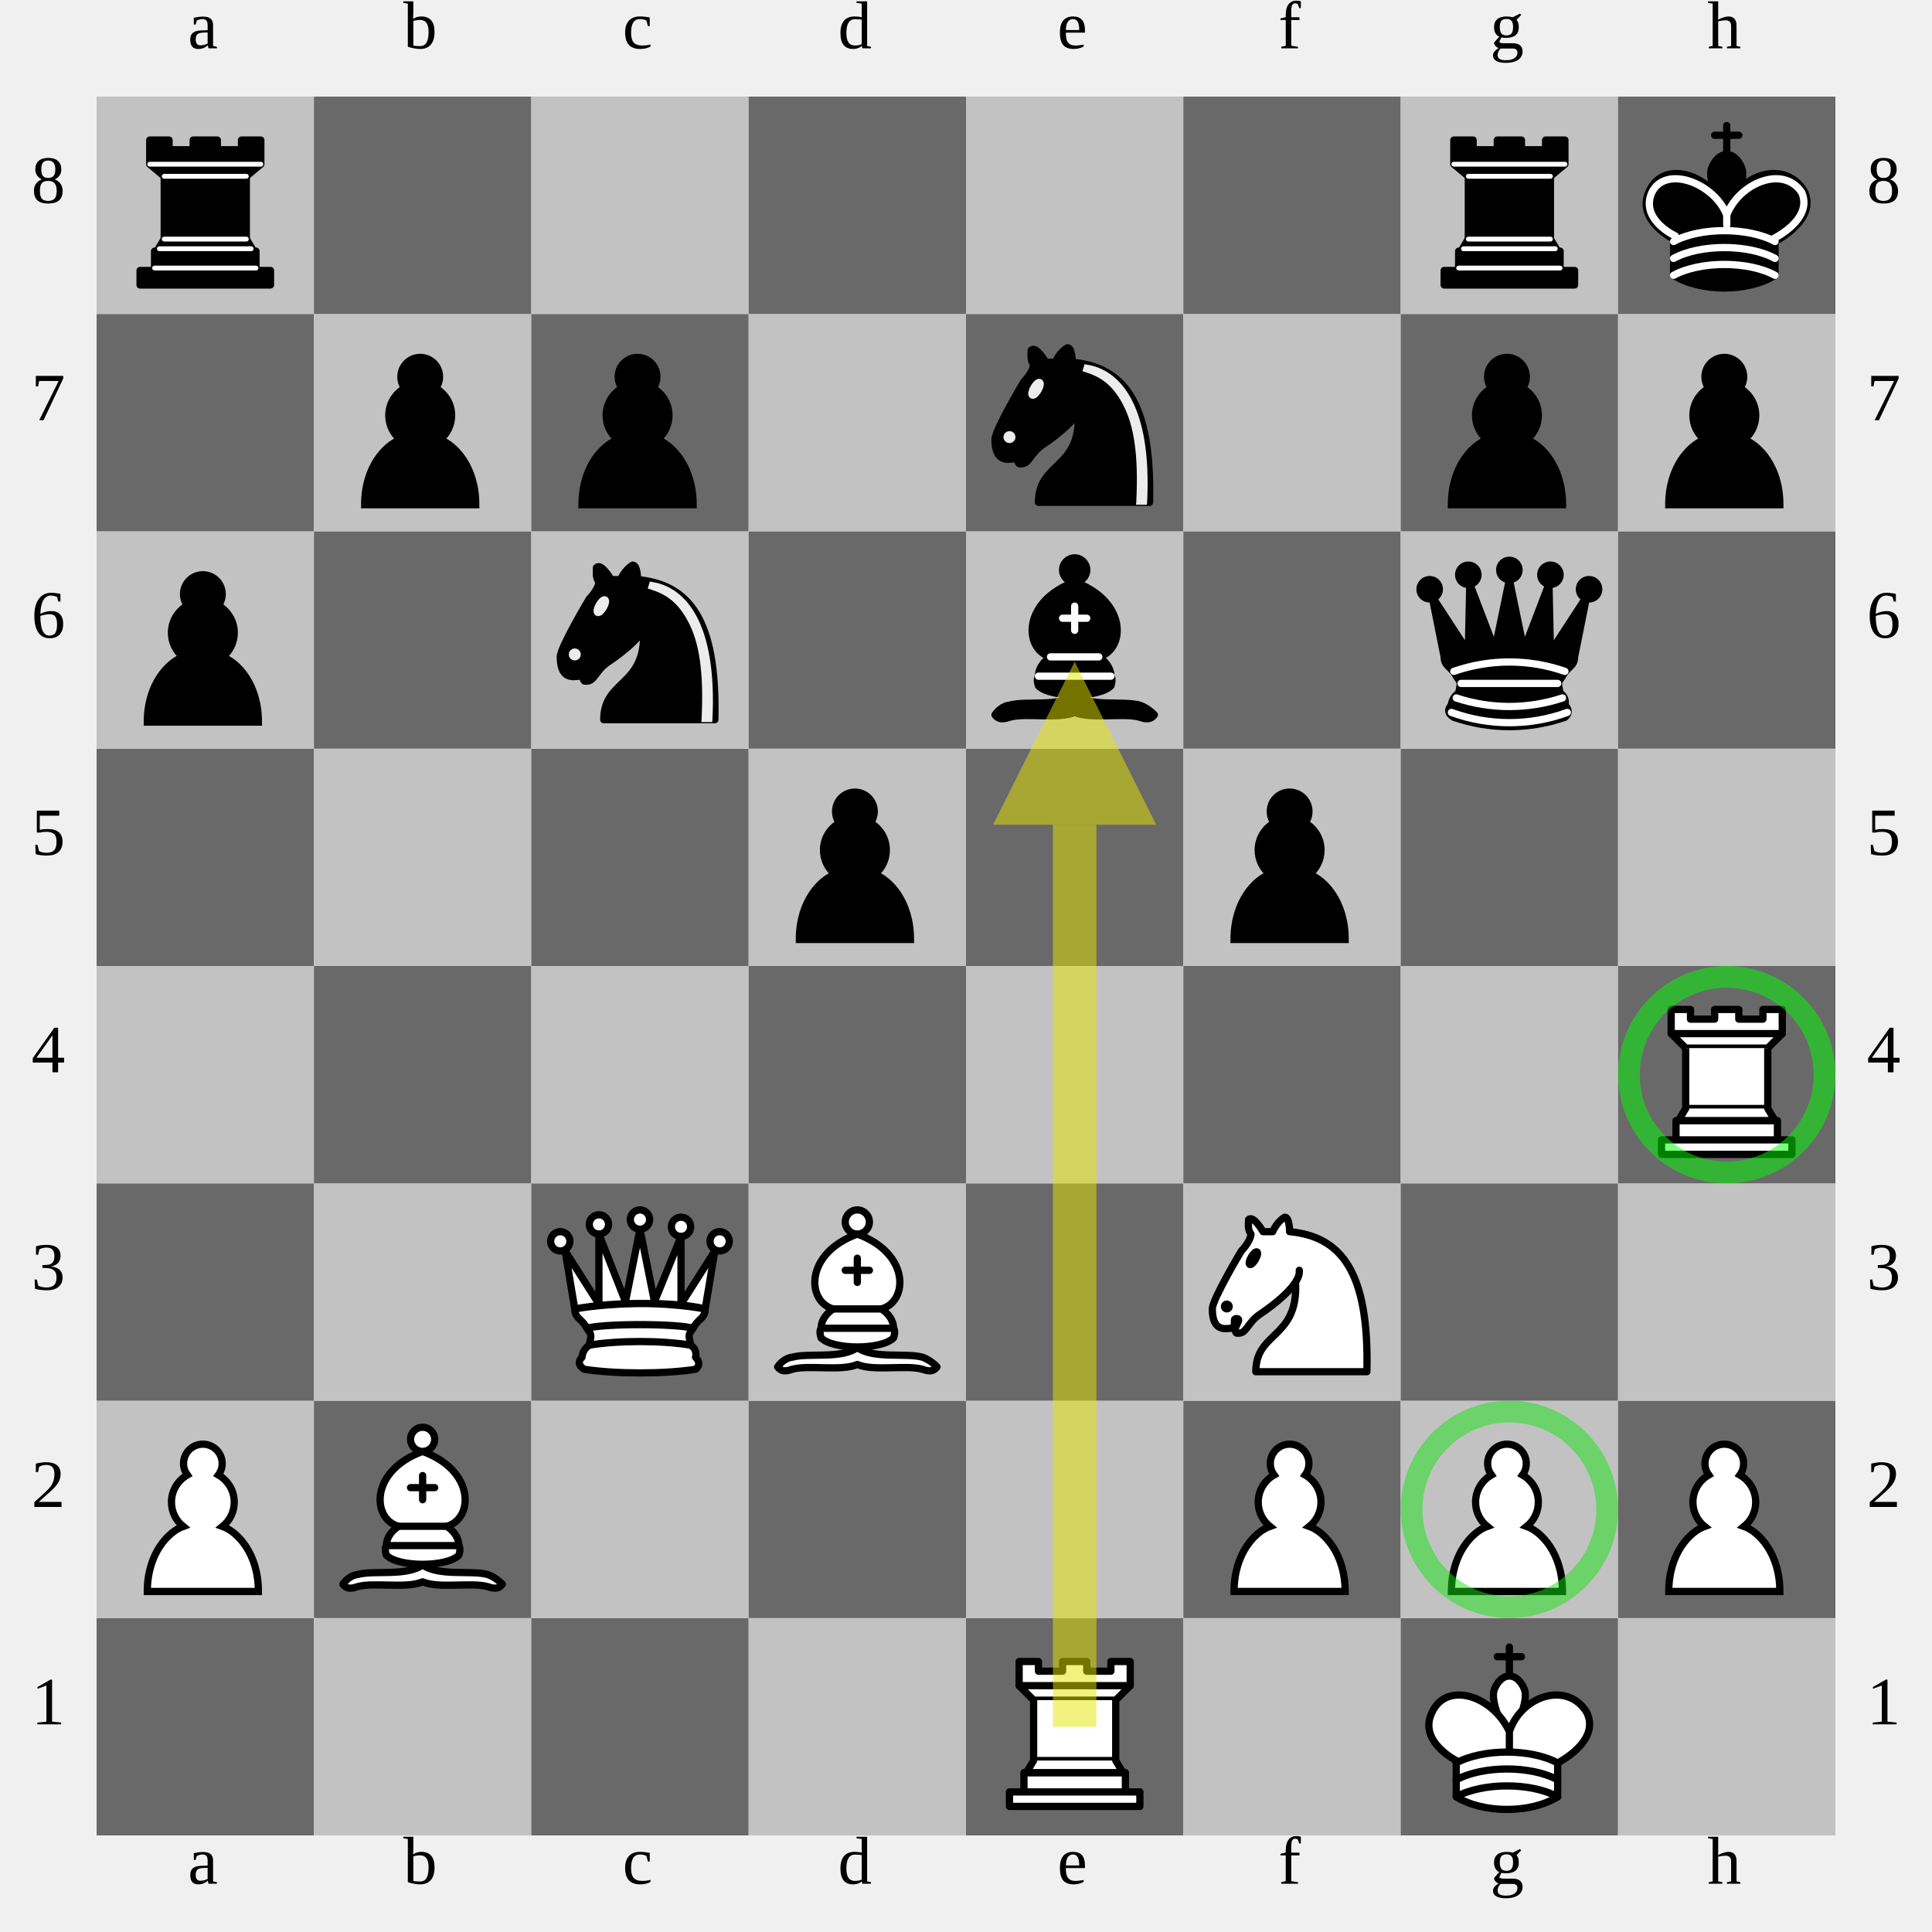
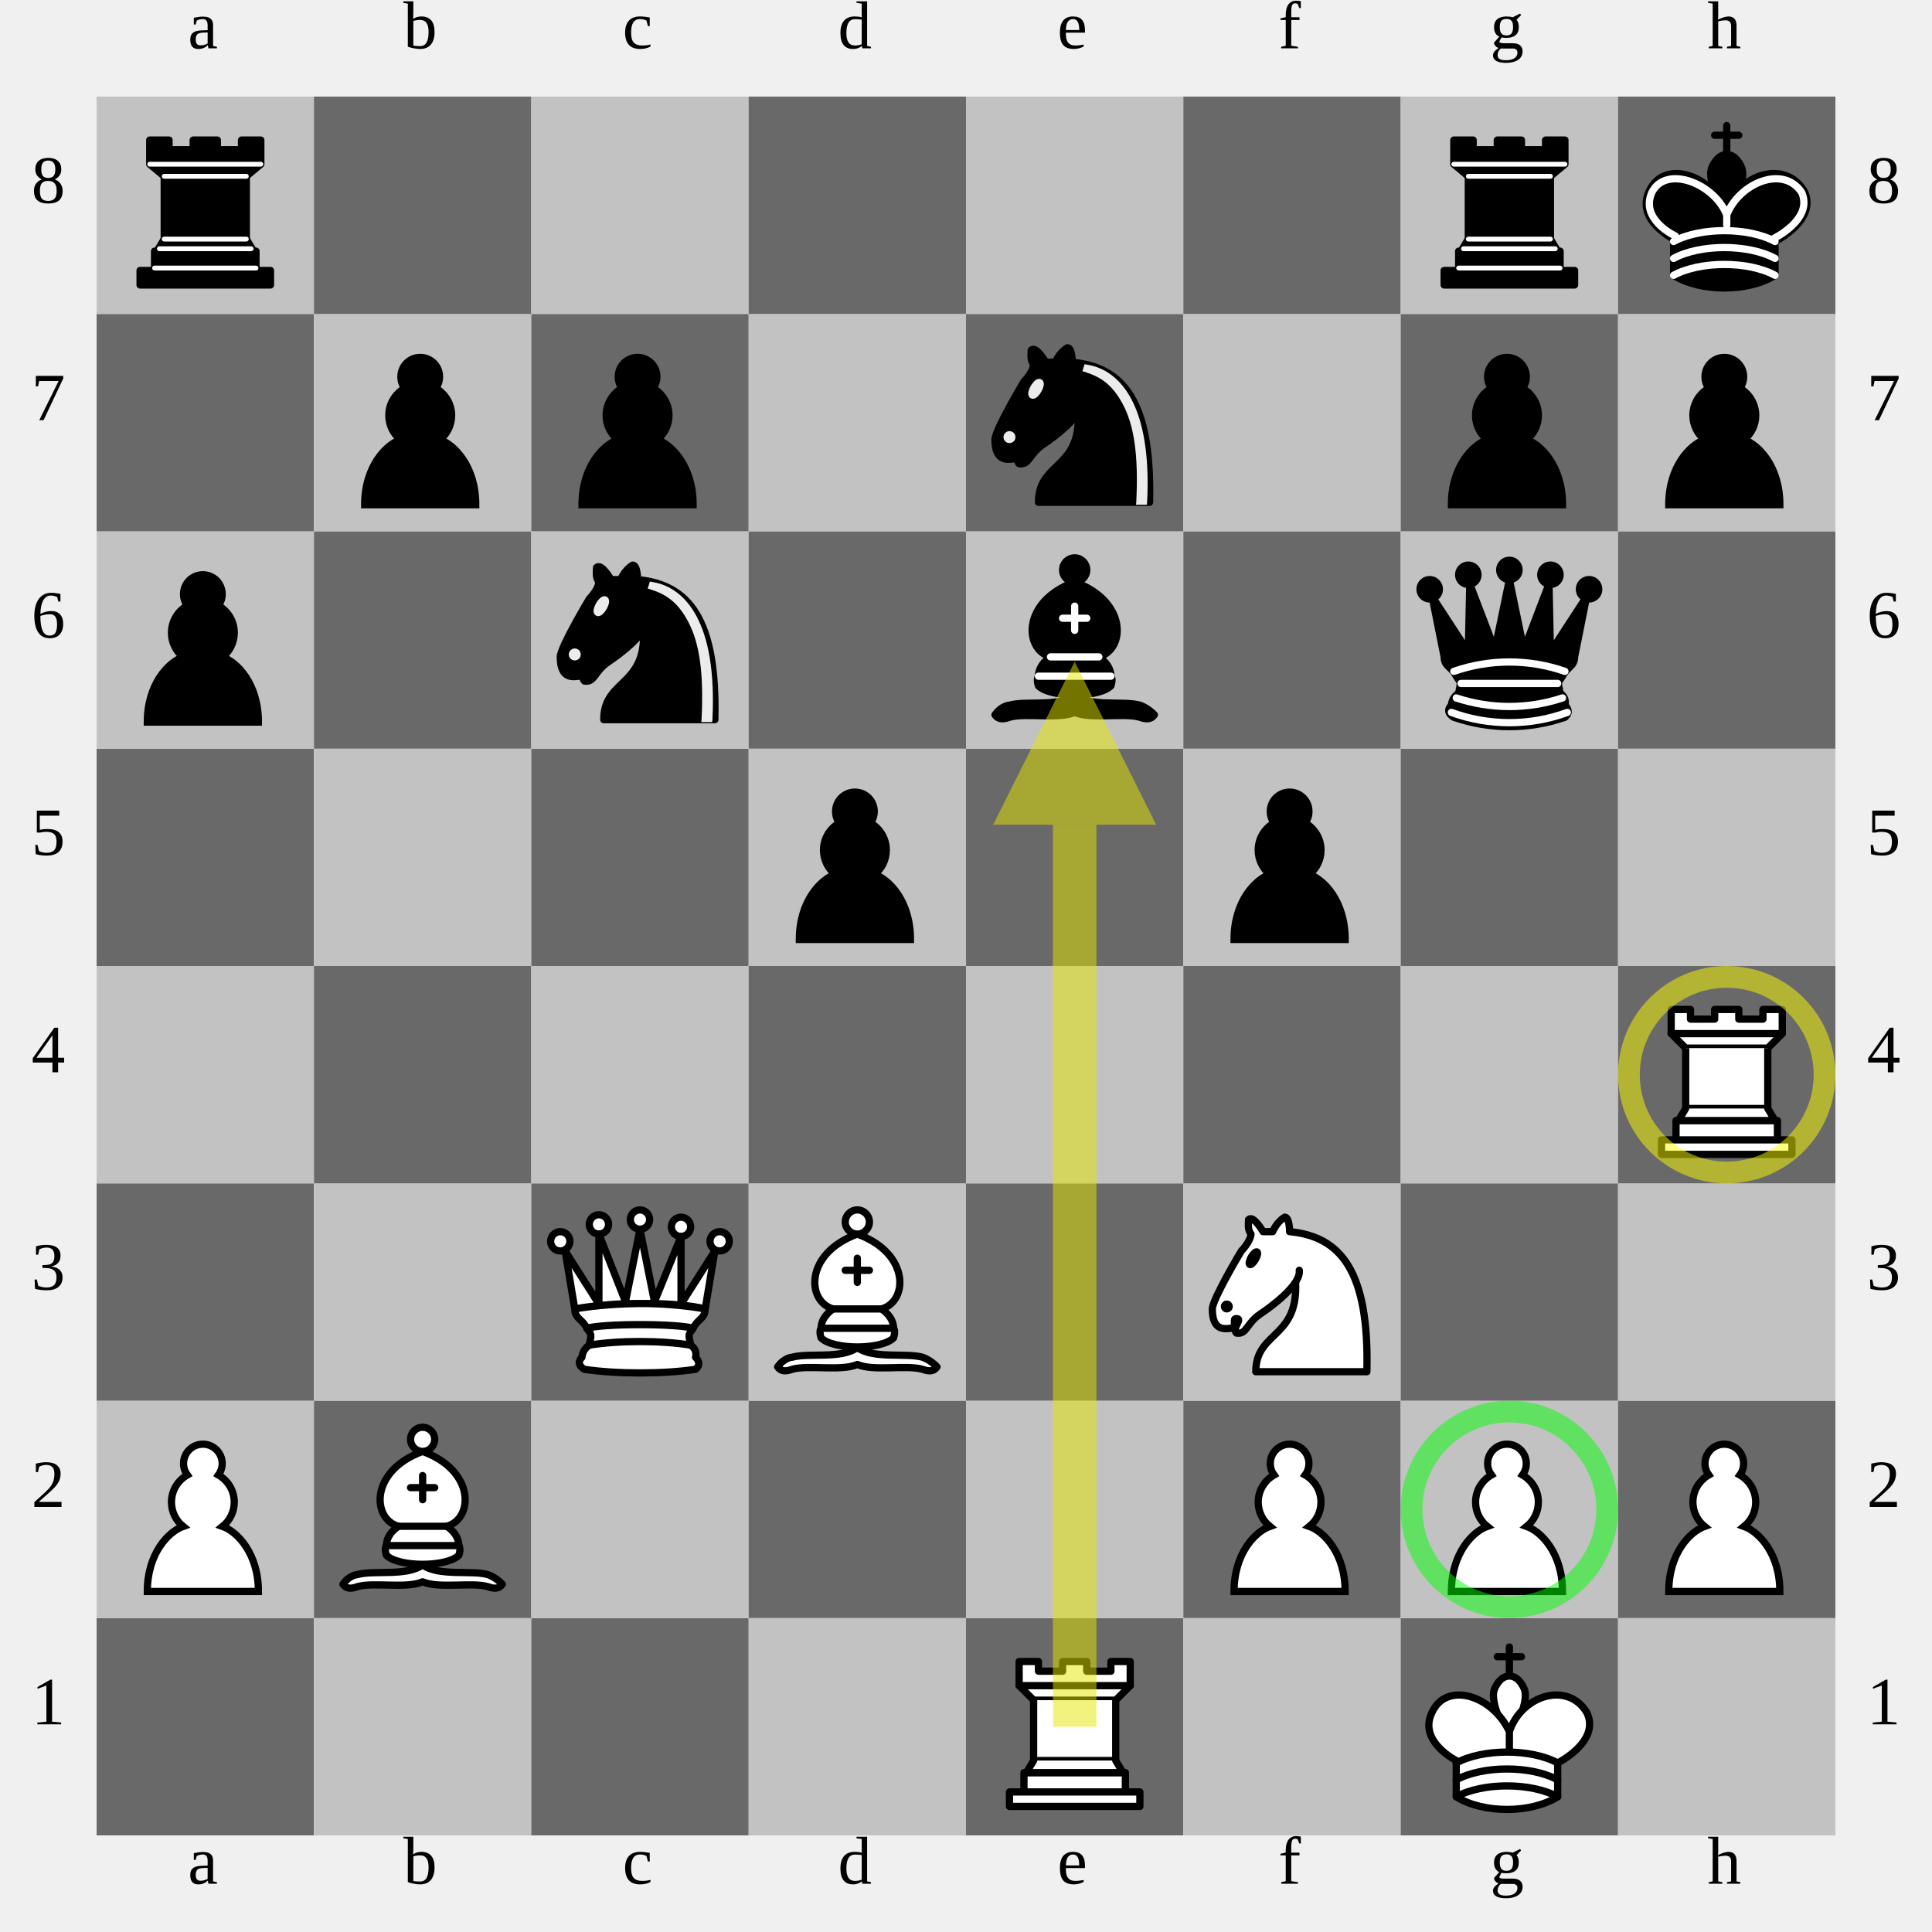
<svg xmlns="http://www.w3.org/2000/svg" xmlns:xlink="http://www.w3.org/1999/xlink" version="1.1" viewBox="0 0 400 400">
  <defs>
    <g class="white pawn" id="white-pawn">
      <path d="M22 9c-2.21 0-4 1.79-4 4 0 .89.29 1.71.78 2.38-1.95 1.12-3.28 3.21-3.28 5.62 0 2.03.94 3.84 2.41 5.03-3 1.06-7.41 5.55-7.41 13.47h23c0-7.92-4.41-12.41-7.41-13.47 1.47-1.19 2.41-3 2.41-5.03 0-2.41-1.33-4.5-3.28-5.62.49-.67.78-1.49.78-2.38 0-2.21-1.79-4-4-4z" fill="#fff" stroke="#000" stroke-linecap="round" stroke-width="1.5" />
    </g>
    <g class="white knight" fill="none" fill-rule="evenodd" id="white-knight" stroke="#000" stroke-linecap="round" stroke-linejoin="round" stroke-width="1.5">
      <path d="M 22,10 C 32.5,11 38.5,18 38,39 L 15,39 C 15,30 25,32.5 23,18" style="fill:#ffffff; stroke:#000000;" />
      <path d="M 24,18 C 24.38,20.91 18.45,25.37 16,27 C 13,29 13.18,31.34 11,31 C 9.958,30.06 12.41,27.96 11,28 C 10,28 11.19,29.23 10,30 C 9,30 5.997,31 6,26 C 6,24 12,14 12,14 C 12,14 13.89,12.1 14,10.5 C 13.27,9.506 13.5,8.5 13.5,7.5 C 14.5,6.5 16.5,10 16.5,10 L 18.5,10 C 18.5,10 19.28,8.008 21,7 C 22,7 22,10 22,10" style="fill:#ffffff; stroke:#000000;" />
      <path d="M 9.5 25.5 A 0.5 0.5 0 1 1 8.5,25.5 A 0.5 0.5 0 1 1 9.5 25.5 z" style="fill:#000000; stroke:#000000;" />
      <path d="M 15 15.5 A 0.5 1.5 0 1 1 14,15.5 A 0.5 1.5 0 1 1 15 15.5 z" style="fill:#000000; stroke:#000000;" transform="matrix(0.866,0.5,-0.5,0.866,9.693,-5.173)" />
    </g>
    <g class="white bishop" fill="none" fill-rule="evenodd" id="white-bishop" stroke="#000" stroke-linecap="round" stroke-linejoin="round" stroke-width="1.5">
      <g fill="#fff" stroke-linecap="butt">
        <path d="M9 36c3.39-.97 10.11.43 13.5-2 3.39 2.43 10.11 1.03 13.5 2 0 0 1.65.54 3 2-.68.97-1.65.99-3 .5-3.39-.97-10.11.46-13.5-1-3.39 1.46-10.11.03-13.5 1-1.354.49-2.323.47-3-.5 1.354-1.94 3-2 3-2zM15 32c2.5 2.5 12.5 2.5 15 0 .5-1.5 0-2 0-2 0-2.5-2.5-4-2.5-4 5.5-1.5 6-11.5-5-15.5-11 4-10.5 14-5 15.5 0 0-2.5 1.5-2.5 4 0 0-.5.5 0 2zM25 8a2.5 2.5 0 1 1-5 0 2.5 2.5 0 1 1 5 0z" />
      </g>
      <path d="M17.5 26h10M15 30h15m-7.5-14.5v5M20 18h5" stroke-linejoin="miter" />
    </g>
    <g class="white rook" fill="#fff" fill-rule="evenodd" id="white-rook" stroke="#000" stroke-linecap="round" stroke-linejoin="round" stroke-width="1.5">
      <path d="M9 39h27v-3H9v3zM12 36v-4h21v4H12zM11 14V9h4v2h5V9h5v2h5V9h4v5" stroke-linecap="butt" />
      <path d="M34 14l-3 3H14l-3-3" />
      <path d="M31 17v12.5H14V17" stroke-linecap="butt" stroke-linejoin="miter" />
      <path d="M31 29.5l1.5 2.5h-20l1.5-2.5" />
      <path d="M11 14h23" fill="none" stroke-linejoin="miter" />
    </g>
    <g class="white queen" fill="#fff" fill-rule="evenodd" id="white-queen" stroke="#000" stroke-linecap="round" stroke-linejoin="round" stroke-width="1.5">
      <path d="M8 12a2 2 0 1 1-4 0 2 2 0 1 1 4 0zM24.5 7.5a2 2 0 1 1-4 0 2 2 0 1 1 4 0zM41 12a2 2 0 1 1-4 0 2 2 0 1 1 4 0zM16 8.5a2 2 0 1 1-4 0 2 2 0 1 1 4 0zM33 9a2 2 0 1 1-4 0 2 2 0 1 1 4 0z" />
      <path d="M9 26c8.5-1.5 21-1.5 27 0l2-12-7 11V11l-5.5 13.5-3-15-3 15-5.5-14V25L7 14l2 12zM9 26c0 2 1.5 2 2.5 4 1 1.5 1 1 .5 3.5-1.5 1-1.5 2.5-1.5 2.5-1.5 1.5.5 2.5.5 2.5 6.5 1 16.5 1 23 0 0 0 1.5-1 0-2.5 0 0 .5-1.5-1-2.5-.5-2.5-.5-2 .5-3.5 1-2 2.5-2 2.5-4-8.5-1.5-18.5-1.5-27 0z" stroke-linecap="butt" />
      <path d="M11.5 30c3.5-1 18.5-1 22 0M12 33.5c6-1 15-1 21 0" fill="none" />
    </g>
    <g class="white king" fill="none" fill-rule="evenodd" id="white-king" stroke="#000" stroke-linecap="round" stroke-linejoin="round" stroke-width="1.5">
      <path d="M22.5 11.63V6M20 8h5" stroke-linejoin="miter" />
      <path d="M22.5 25s4.5-7.5 3-10.5c0 0-1-2.5-3-2.5s-3 2.5-3 2.5c-1.5 3 3 10.5 3 10.5" fill="#fff" stroke-linecap="butt" stroke-linejoin="miter" />
      <path d="M11.5 37c5.5 3.5 15.5 3.5 21 0v-7s9-4.5 6-10.5c-4-6.5-13.5-3.5-16 4V27v-3.5c-3.5-7.5-13-10.5-16-4-3 6 5 10 5 10V37z" fill="#fff" />
      <path d="M11.5 30c5.5-3 15.5-3 21 0m-21 3.5c5.5-3 15.5-3 21 0m-21 3.5c5.5-3 15.5-3 21 0" />
    </g>
    <g class="black pawn" id="black-pawn">
      <path d="M22 9c-2.21 0-4 1.79-4 4 0 .89.29 1.71.78 2.38-1.95 1.12-3.28 3.21-3.28 5.62 0 2.03.94 3.84 2.41 5.03-3 1.06-7.41 5.55-7.41 13.47h23c0-7.92-4.41-12.41-7.41-13.47 1.47-1.19 2.41-3 2.41-5.03 0-2.41-1.33-4.5-3.28-5.62.49-.67.78-1.49.78-2.38 0-2.21-1.79-4-4-4z" stroke="#000" stroke-linecap="round" stroke-width="1.5" />
    </g>
    <g class="black knight" fill="none" fill-rule="evenodd" id="black-knight" stroke="#000" stroke-linecap="round" stroke-linejoin="round" stroke-width="1.5">
      <path d="M 22,10 C 32.5,11 38.5,18 38,39 L 15,39 C 15,30 25,32.5 23,18" style="fill:#000000; stroke:#000000;" />
      <path d="M 24,18 C 24.38,20.91 18.45,25.37 16,27 C 13,29 13.18,31.34 11,31 C 9.958,30.06 12.41,27.96 11,28 C 10,28 11.19,29.23 10,30 C 9,30 5.997,31 6,26 C 6,24 12,14 12,14 C 12,14 13.89,12.1 14,10.5 C 13.27,9.506 13.5,8.5 13.5,7.5 C 14.5,6.5 16.5,10 16.5,10 L 18.5,10 C 18.5,10 19.28,8.008 21,7 C 22,7 22,10 22,10" style="fill:#000000; stroke:#000000;" />
      <path d="M 9.5 25.5 A 0.5 0.5 0 1 1 8.5,25.5 A 0.5 0.5 0 1 1 9.5 25.5 z" style="fill:#ececec; stroke:#ececec;" />
      <path d="M 15 15.5 A 0.5 1.5 0 1 1 14,15.5 A 0.5 1.5 0 1 1 15 15.5 z" style="fill:#ececec; stroke:#ececec;" transform="matrix(0.866,0.5,-0.5,0.866,9.693,-5.173)" />
      <path d="M 24.55,10.4 L 24.1,11.85 L 24.6,12 C 27.75,13 30.25,14.49 32.5,18.75 C 34.75,23.01 35.75,29.06 35.25,39 L 35.2,39.5 L 37.45,39.5 L 37.5,39 C 38,28.94 36.62,22.15 34.25,17.66 C 31.88,13.17 28.46,11.02 25.06,10.5 L 24.55,10.4 z " style="fill:#ececec; stroke:none;" />
    </g>
    <g class="black bishop" fill="none" fill-rule="evenodd" id="black-bishop" stroke="#000" stroke-linecap="round" stroke-linejoin="round" stroke-width="1.5">
      <path d="M9 36c3.39-.97 10.11.43 13.5-2 3.39 2.43 10.11 1.03 13.5 2 0 0 1.65.54 3 2-.68.97-1.65.99-3 .5-3.39-.97-10.11.46-13.5-1-3.39 1.46-10.11.03-13.5 1-1.354.49-2.323.47-3-.5 1.354-1.94 3-2 3-2zm6-4c2.5 2.5 12.5 2.5 15 0 .5-1.5 0-2 0-2 0-2.5-2.5-4-2.5-4 5.5-1.5 6-11.5-5-15.5-11 4-10.5 14-5 15.5 0 0-2.5 1.5-2.5 4 0 0-.5.5 0 2zM25 8a2.5 2.5 0 1 1-5 0 2.5 2.5 0 1 1 5 0z" fill="#000" stroke-linecap="butt" />
      <path d="M17.5 26h10M15 30h15m-7.5-14.5v5M20 18h5" stroke="#fff" stroke-linejoin="miter" />
    </g>
    <g class="black rook" fill="#000" fill-rule="evenodd" id="black-rook" stroke="#000" stroke-linecap="round" stroke-linejoin="round" stroke-width="1.5">
      <path d="M9 39h27v-3H9v3zM12.5 32l1.5-2.5h17l1.5 2.5h-20zM12 36v-4h21v4H12z" stroke-linecap="butt" />
      <path d="M14 29.5v-13h17v13H14z" stroke-linecap="butt" stroke-linejoin="miter" />
      <path d="M14 16.5L11 14h23l-3 2.5H14zM11 14V9h4v2h5V9h5v2h5V9h4v5H11z" stroke-linecap="butt" />
      <path d="M12 35.5h21M13 31.5h19M14 29.5h17M14 16.5h17M11 14h23" fill="none" stroke="#fff" stroke-linejoin="miter" stroke-width="1" />
    </g>
    <g class="black queen" fill="#000" fill-rule="evenodd" id="black-queen" stroke="#000" stroke-linecap="round" stroke-linejoin="round" stroke-width="1.5">
      <g fill="#000" stroke="none">
        <circle cx="6" cy="12" r="2.75" />
        <circle cx="14" cy="9" r="2.75" />
        <circle cx="22.5" cy="8" r="2.75" />
        <circle cx="31" cy="9" r="2.75" />
        <circle cx="39" cy="12" r="2.75" />
      </g>
      <path d="M9 26c8.5-1.5 21-1.5 27 0l2.5-12.5L31 25l-.3-14.1-5.2 13.6-3-14.5-3 14.5-5.2-13.6L14 25 6.5 13.5 9 26zM9 26c0 2 1.5 2 2.5 4 1 1.5 1 1 .5 3.5-1.5 1-1.5 2.5-1.5 2.5-1.5 1.5.5 2.5.5 2.5 6.5 1 16.5 1 23 0 0 0 1.5-1 0-2.5 0 0 .5-1.5-1-2.5-.5-2.5-.5-2 .5-3.5 1-2 2.5-2 2.5-4-8.5-1.5-18.5-1.5-27 0z" stroke-linecap="butt" />
      <path d="M11 38.5a35 35 1 0 0 23 0" fill="none" stroke-linecap="butt" />
      <path d="M11 29a35 35 1 0 1 23 0M12.5 31.5h20M11.5 34.5a35 35 1 0 0 22 0M10.5 37.5a35 35 1 0 0 24 0" fill="none" stroke="#fff" />
    </g>
    <g class="black king" fill="none" fill-rule="evenodd" id="black-king" stroke="#000" stroke-linecap="round" stroke-linejoin="round" stroke-width="1.5">
      <path d="M22.5 11.63V6" stroke-linejoin="miter" />
      <path d="M22.5 25s4.5-7.5 3-10.5c0 0-1-2.5-3-2.5s-3 2.5-3 2.5c-1.5 3 3 10.5 3 10.5" fill="#000" stroke-linecap="butt" stroke-linejoin="miter" />
      <path d="M11.5 37c5.5 3.5 15.5 3.5 21 0v-7s9-4.5 6-10.5c-4-6.5-13.5-3.5-16 4V27v-3.5c-3.5-7.5-13-10.5-16-4-3 6 5 10 5 10V37z" fill="#000" />
      <path d="M20 8h5" stroke-linejoin="miter" />
      <path d="M32 29.5s8.5-4 6.03-9.65C34.15 14 25 18 22.5 24.5l.01 2.1-.01-2.1C20 18 9.906 14 6.997 19.85c-2.497 5.65 4.853 9 4.853 9M11.5 30c5.5-3 15.5-3 21 0m-21 3.5c5.5-3 15.5-3 21 0m-21 3.5c5.5-3 15.5-3 21 0" stroke="#fff" />
    </g>
  </defs>
  <rect class="square dark a1" fill="#696969" height="45" stroke="none" width="45" x="20" y="335" />
  <rect class="square light b1" fill="#c2c2c2" height="45" stroke="none" width="45" x="65" y="335" />
  <rect class="square dark c1" fill="#696969" height="45" stroke="none" width="45" x="110" y="335" />
  <rect class="square light d1" fill="#c2c2c2" height="45" stroke="none" width="45" x="155" y="335" />
  <rect class="square dark e1" fill="#696969" height="45" stroke="none" width="45" x="200" y="335" />
  <use transform="translate(200, 335)" xlink:href="#white-rook" />
  <rect class="square light f1" fill="#c2c2c2" height="45" stroke="none" width="45" x="245" y="335" />
  <rect class="square dark g1" fill="#696969" height="45" stroke="none" width="45" x="290" y="335" />
  <use transform="translate(290, 335)" xlink:href="#white-king" />
  <rect class="square light h1" fill="#c2c2c2" height="45" stroke="none" width="45" x="335" y="335" />
  <rect class="square light a2" fill="#c2c2c2" height="45" stroke="none" width="45" x="20" y="290" />
  <use transform="translate(20, 290)" xlink:href="#white-pawn" />
  <rect class="square dark b2" fill="#696969" height="45" stroke="none" width="45" x="65" y="290" />
  <use transform="translate(65, 290)" xlink:href="#white-bishop" />
  <rect class="square light c2" fill="#c2c2c2" height="45" stroke="none" width="45" x="110" y="290" />
  <rect class="square dark d2" fill="#696969" height="45" stroke="none" width="45" x="155" y="290" />
  <rect class="square light e2" fill="#c2c2c2" height="45" stroke="none" width="45" x="200" y="290" />
  <rect class="square dark f2" fill="#696969" height="45" stroke="none" width="45" x="245" y="290" />
  <use transform="translate(245, 290)" xlink:href="#white-pawn" />
  <rect class="square light g2" fill="#c2c2c2" height="45" stroke="none" width="45" x="290" y="290" />
  <use transform="translate(290, 290)" xlink:href="#white-pawn" />
  <rect class="square dark h2" fill="#696969" height="45" stroke="none" width="45" x="335" y="290" />
  <use transform="translate(335, 290)" xlink:href="#white-pawn" />
  <rect class="square dark a3" fill="#696969" height="45" stroke="none" width="45" x="20" y="245" />
  <rect class="square light b3" fill="#c2c2c2" height="45" stroke="none" width="45" x="65" y="245" />
  <rect class="square dark c3" fill="#696969" height="45" stroke="none" width="45" x="110" y="245" />
  <use transform="translate(110, 245)" xlink:href="#white-queen" />
  <rect class="square light d3" fill="#c2c2c2" height="45" stroke="none" width="45" x="155" y="245" />
  <use transform="translate(155, 245)" xlink:href="#white-bishop" />
  <rect class="square dark e3" fill="#696969" height="45" stroke="none" width="45" x="200" y="245" />
  <rect class="square light f3" fill="#c2c2c2" height="45" stroke="none" width="45" x="245" y="245" />
  <use transform="translate(245, 245)" xlink:href="#white-knight" />
  <rect class="square dark g3" fill="#696969" height="45" stroke="none" width="45" x="290" y="245" />
  <rect class="square light h3" fill="#c2c2c2" height="45" stroke="none" width="45" x="335" y="245" />
  <rect class="square light a4" fill="#c2c2c2" height="45" stroke="none" width="45" x="20" y="200" />
  <rect class="square dark b4" fill="#696969" height="45" stroke="none" width="45" x="65" y="200" />
  <rect class="square light c4" fill="#c2c2c2" height="45" stroke="none" width="45" x="110" y="200" />
  <rect class="square dark d4" fill="#696969" height="45" stroke="none" width="45" x="155" y="200" />
  <rect class="square light e4" fill="#c2c2c2" height="45" stroke="none" width="45" x="200" y="200" />
  <rect class="square dark f4" fill="#696969" height="45" stroke="none" width="45" x="245" y="200" />
  <rect class="square light g4" fill="#c2c2c2" height="45" stroke="none" width="45" x="290" y="200" />
  <rect class="square dark h4" fill="#696969" height="45" stroke="none" width="45" x="335" y="200" />
  <use transform="translate(335, 200)" xlink:href="#white-rook" />
  <rect class="square dark a5" fill="#696969" height="45" stroke="none" width="45" x="20" y="155" />
  <rect class="square light b5" fill="#c2c2c2" height="45" stroke="none" width="45" x="65" y="155" />
  <rect class="square dark c5" fill="#696969" height="45" stroke="none" width="45" x="110" y="155" />
  <rect class="square light d5" fill="#c2c2c2" height="45" stroke="none" width="45" x="155" y="155" />
  <use transform="translate(155, 155)" xlink:href="#black-pawn" />
  <rect class="square dark e5" fill="#696969" height="45" stroke="none" width="45" x="200" y="155" />
  <rect class="square light f5" fill="#c2c2c2" height="45" stroke="none" width="45" x="245" y="155" />
  <use transform="translate(245, 155)" xlink:href="#black-pawn" />
  <rect class="square dark g5" fill="#696969" height="45" stroke="none" width="45" x="290" y="155" />
  <rect class="square light h5" fill="#c2c2c2" height="45" stroke="none" width="45" x="335" y="155" />
  <rect class="square light a6" fill="#c2c2c2" height="45" stroke="none" width="45" x="20" y="110" />
  <use transform="translate(20, 110)" xlink:href="#black-pawn" />
  <rect class="square dark b6" fill="#696969" height="45" stroke="none" width="45" x="65" y="110" />
  <rect class="square light c6" fill="#c2c2c2" height="45" stroke="none" width="45" x="110" y="110" />
  <use transform="translate(110, 110)" xlink:href="#black-knight" />
  <rect class="square dark d6" fill="#696969" height="45" stroke="none" width="45" x="155" y="110" />
  <rect class="square light e6" fill="#c2c2c2" height="45" stroke="none" width="45" x="200" y="110" />
  <use transform="translate(200, 110)" xlink:href="#black-bishop" />
  <rect class="square dark f6" fill="#696969" height="45" stroke="none" width="45" x="245" y="110" />
  <rect class="square light g6" fill="#c2c2c2" height="45" stroke="none" width="45" x="290" y="110" />
  <use transform="translate(290, 110)" xlink:href="#black-queen" />
  <rect class="square dark h6" fill="#696969" height="45" stroke="none" width="45" x="335" y="110" />
  <rect class="square dark a7" fill="#696969" height="45" stroke="none" width="45" x="20" y="65" />
  <rect class="square light b7" fill="#c2c2c2" height="45" stroke="none" width="45" x="65" y="65" />
  <use transform="translate(65, 65)" xlink:href="#black-pawn" />
  <rect class="square dark c7" fill="#696969" height="45" stroke="none" width="45" x="110" y="65" />
  <use transform="translate(110, 65)" xlink:href="#black-pawn" />
  <rect class="square light d7" fill="#c2c2c2" height="45" stroke="none" width="45" x="155" y="65" />
  <rect class="square dark e7" fill="#696969" height="45" stroke="none" width="45" x="200" y="65" />
  <use transform="translate(200, 65)" xlink:href="#black-knight" />
  <rect class="square light f7" fill="#c2c2c2" height="45" stroke="none" width="45" x="245" y="65" />
  <rect class="square dark g7" fill="#696969" height="45" stroke="none" width="45" x="290" y="65" />
  <use transform="translate(290, 65)" xlink:href="#black-pawn" />
  <rect class="square light h7" fill="#c2c2c2" height="45" stroke="none" width="45" x="335" y="65" />
  <use transform="translate(335, 65)" xlink:href="#black-pawn" />
  <rect class="square light a8" fill="#c2c2c2" height="45" stroke="none" width="45" x="20" y="20" />
  <use transform="translate(20, 20)" xlink:href="#black-rook" />
  <rect class="square dark b8" fill="#696969" height="45" stroke="none" width="45" x="65" y="20" />
  <rect class="square light c8" fill="#c2c2c2" height="45" stroke="none" width="45" x="110" y="20" />
  <rect class="square dark d8" fill="#696969" height="45" stroke="none" width="45" x="155" y="20" />
  <rect class="square light e8" fill="#c2c2c2" height="45" stroke="none" width="45" x="200" y="20" />
  <rect class="square dark f8" fill="#696969" height="45" stroke="none" width="45" x="245" y="20" />
  <rect class="square light g8" fill="#c2c2c2" height="45" stroke="none" width="45" x="290" y="20" />
  <use transform="translate(290, 20)" xlink:href="#black-rook" />
  <rect class="square dark h8" fill="#696969" height="45" stroke="none" width="45" x="335" y="20" />
  <use transform="translate(335, 20)" xlink:href="#black-king" />
  <text alignment-baseline="middle" font-size="14" text-anchor="middle" x="42" y="10">a</text>
  <text alignment-baseline="middle" font-size="14" text-anchor="middle" x="42" y="390">a</text>
  <text alignment-baseline="middle" font-size="14" text-anchor="middle" x="87" y="10">b</text>
  <text alignment-baseline="middle" font-size="14" text-anchor="middle" x="87" y="390">b</text>
  <text alignment-baseline="middle" font-size="14" text-anchor="middle" x="132" y="10">c</text>
  <text alignment-baseline="middle" font-size="14" text-anchor="middle" x="132" y="390">c</text>
  <text alignment-baseline="middle" font-size="14" text-anchor="middle" x="177" y="10">d</text>
  <text alignment-baseline="middle" font-size="14" text-anchor="middle" x="177" y="390">d</text>
  <text alignment-baseline="middle" font-size="14" text-anchor="middle" x="222" y="10">e</text>
  <text alignment-baseline="middle" font-size="14" text-anchor="middle" x="222" y="390">e</text>
  <text alignment-baseline="middle" font-size="14" text-anchor="middle" x="267" y="10">f</text>
  <text alignment-baseline="middle" font-size="14" text-anchor="middle" x="267" y="390">f</text>
  <text alignment-baseline="middle" font-size="14" text-anchor="middle" x="312" y="10">g</text>
  <text alignment-baseline="middle" font-size="14" text-anchor="middle" x="312" y="390">g</text>
  <text alignment-baseline="middle" font-size="14" text-anchor="middle" x="357" y="10">h</text>
  <text alignment-baseline="middle" font-size="14" text-anchor="middle" x="357" y="390">h</text>
  <text alignment-baseline="middle" font-size="14" text-anchor="middle" x="10" y="357">1</text>
  <text alignment-baseline="middle" font-size="14" text-anchor="middle" x="390" y="357">1</text>
  <text alignment-baseline="middle" font-size="14" text-anchor="middle" x="10" y="312">2</text>
  <text alignment-baseline="middle" font-size="14" text-anchor="middle" x="390" y="312">2</text>
  <text alignment-baseline="middle" font-size="14" text-anchor="middle" x="10" y="267">3</text>
  <text alignment-baseline="middle" font-size="14" text-anchor="middle" x="390" y="267">3</text>
  <text alignment-baseline="middle" font-size="14" text-anchor="middle" x="10" y="222">4</text>
  <text alignment-baseline="middle" font-size="14" text-anchor="middle" x="390" y="222">4</text>
  <text alignment-baseline="middle" font-size="14" text-anchor="middle" x="10" y="177">5</text>
  <text alignment-baseline="middle" font-size="14" text-anchor="middle" x="390" y="177">5</text>
  <text alignment-baseline="middle" font-size="14" text-anchor="middle" x="10" y="132">6</text>
  <text alignment-baseline="middle" font-size="14" text-anchor="middle" x="390" y="132">6</text>
  <text alignment-baseline="middle" font-size="14" text-anchor="middle" x="10" y="87">7</text>
  <text alignment-baseline="middle" font-size="14" text-anchor="middle" x="390" y="87">7</text>
  <text alignment-baseline="middle" font-size="14" text-anchor="middle" x="10" y="42">8</text>
  <text alignment-baseline="middle" font-size="14" text-anchor="middle" x="390" y="42">8</text>
  <line class="arrow" opacity="0.5" stroke="#e6e600" stroke-linecap="butt" stroke-width="9.0" x1="222.5" x2="222.5" y1="357.5" y2="170.75" />
  <polygon class="arrow" fill="#e6e600" opacity="0.5" points="222.5,137.0 205.625,170.75 239.375,170.75" />
-   <circle cx="312.5" cy="312.5" fill="none" opacity="0.5" r="20.25" stroke="#13E30F" stroke-width="4.5" />
-   <circle cx="357.5" cy="222.5" fill="none" opacity="0.5" r="20.25" stroke="#00FF00" stroke-width="4.5" />
+   <circle cx="312.5" cy="312.5" fill="none" opacity="0.5" r="20.25" stroke="#00ff00" stroke-width="4.5" />
+   <circle cx="357.5" cy="222.5" fill="none" opacity="0.5" r="20.25" stroke="#ffff00" stroke-width="4.5" />
</svg>
